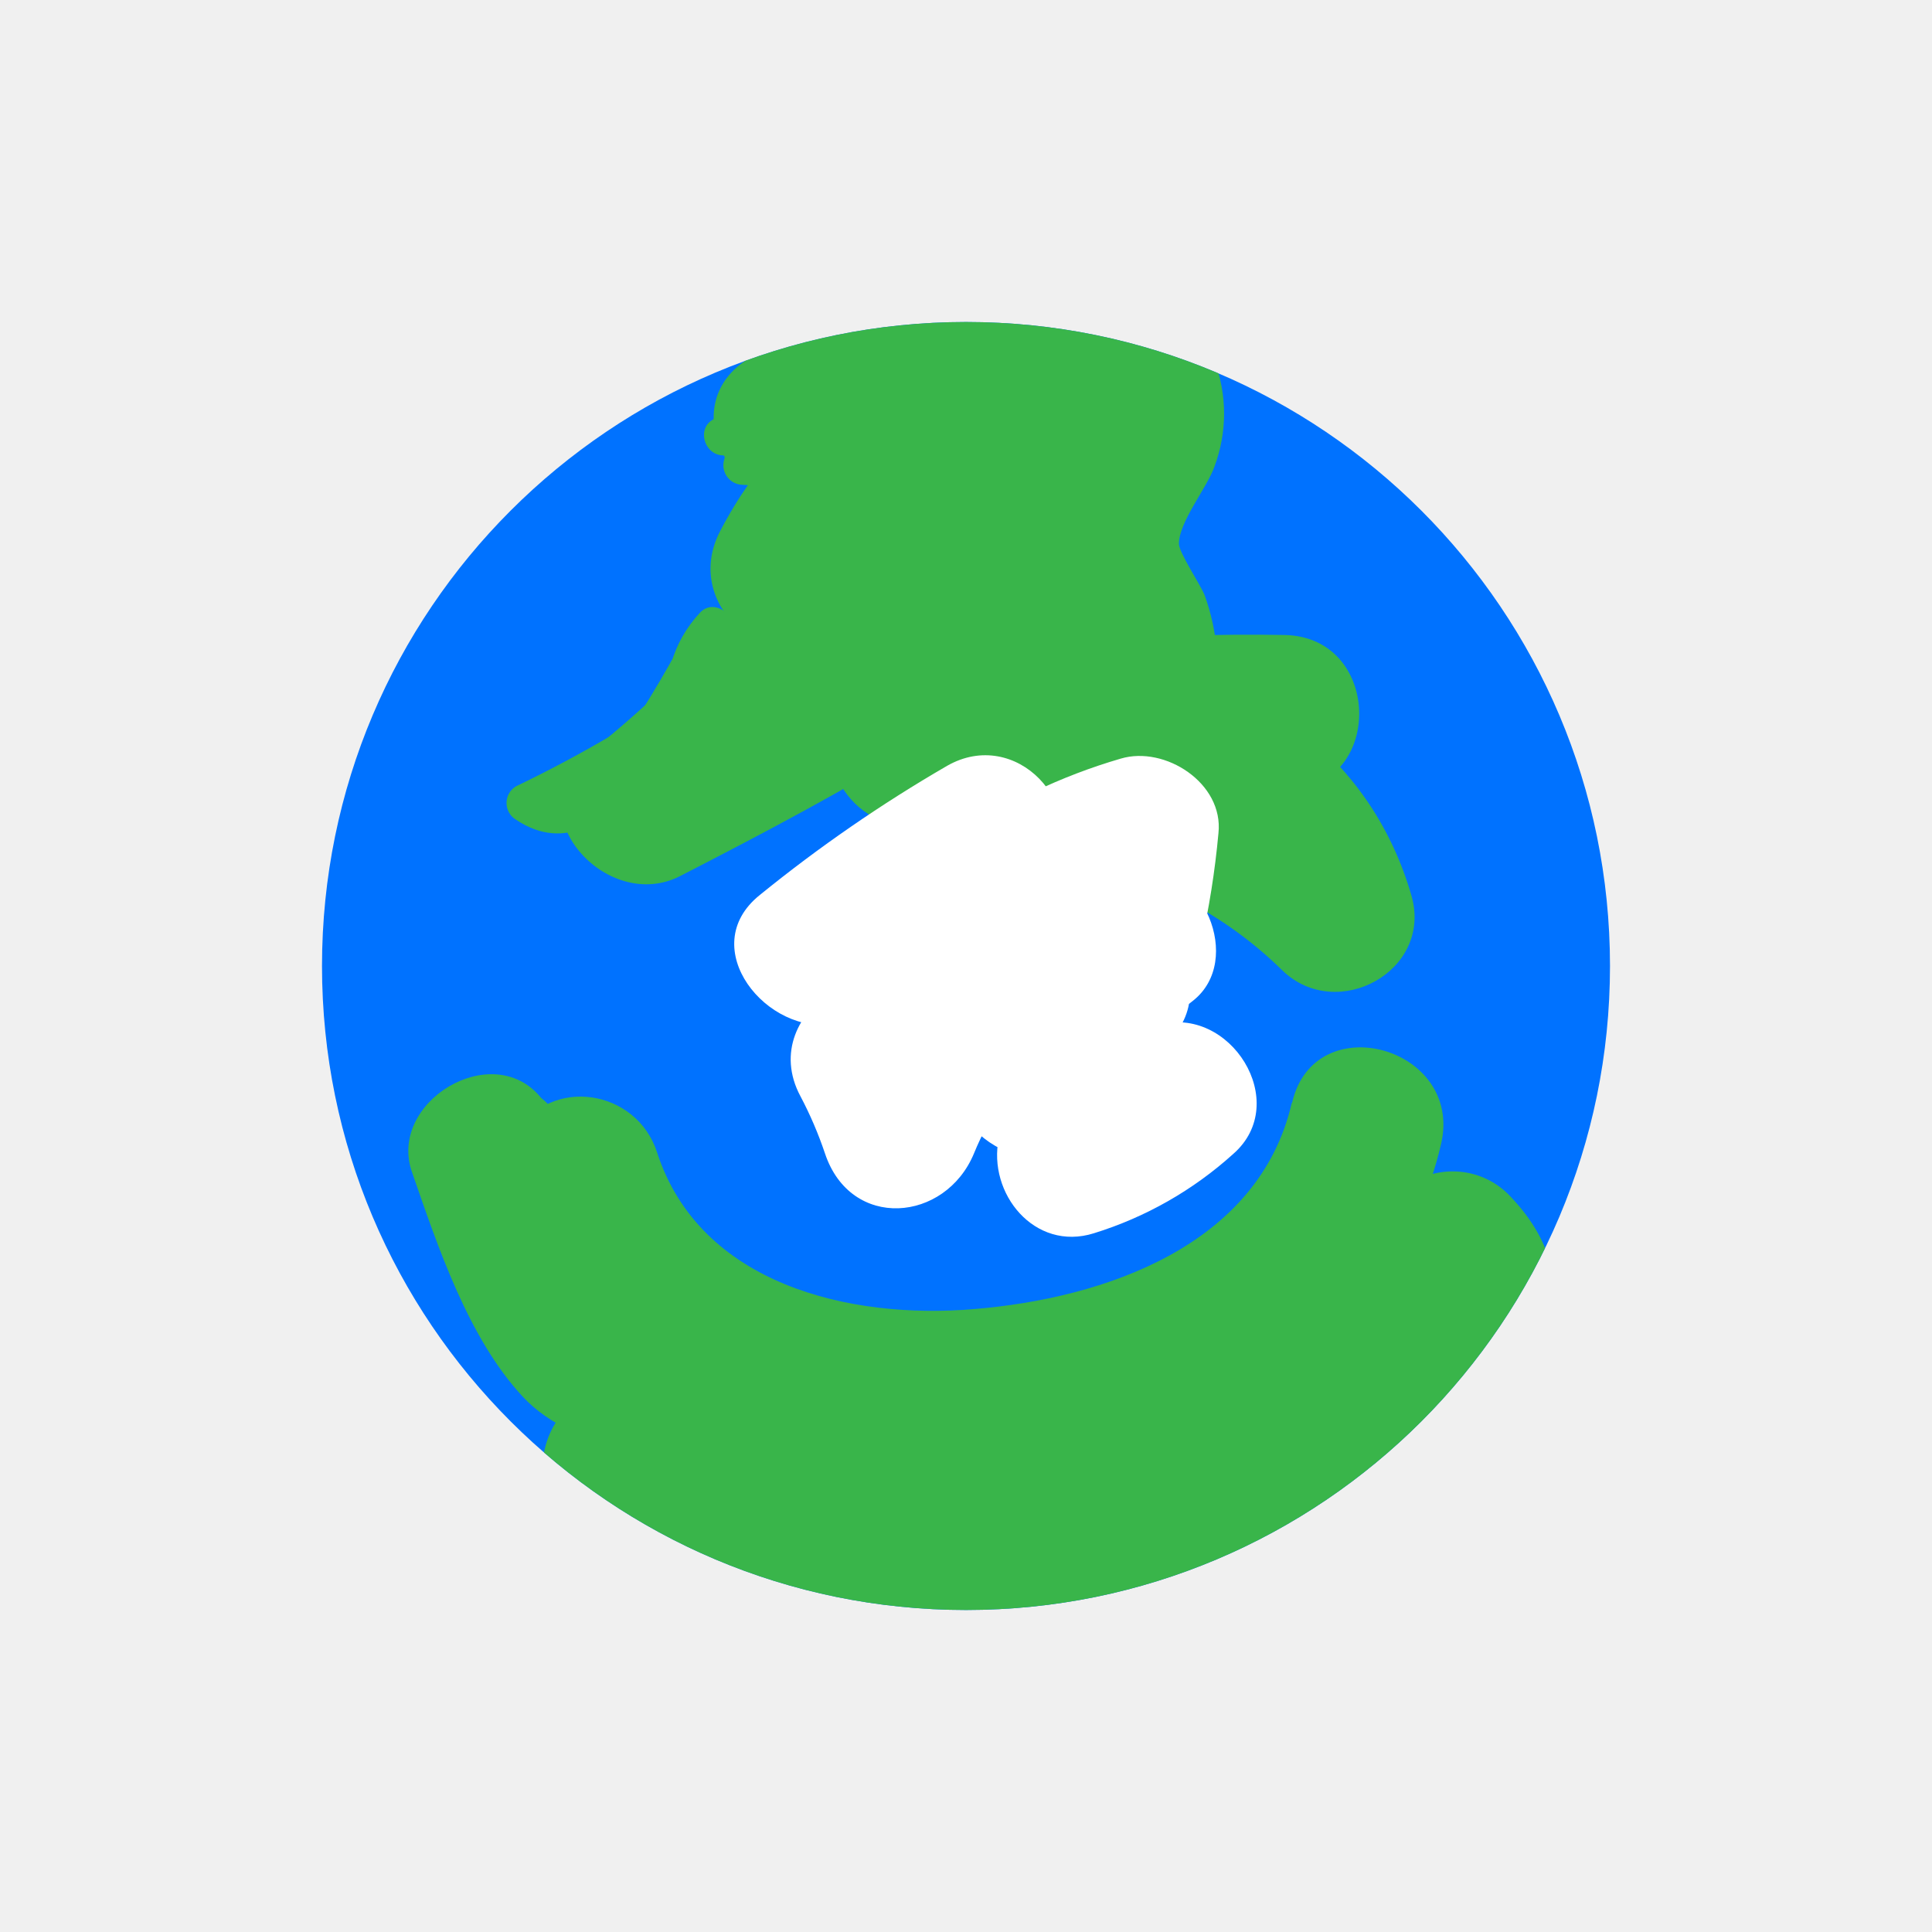
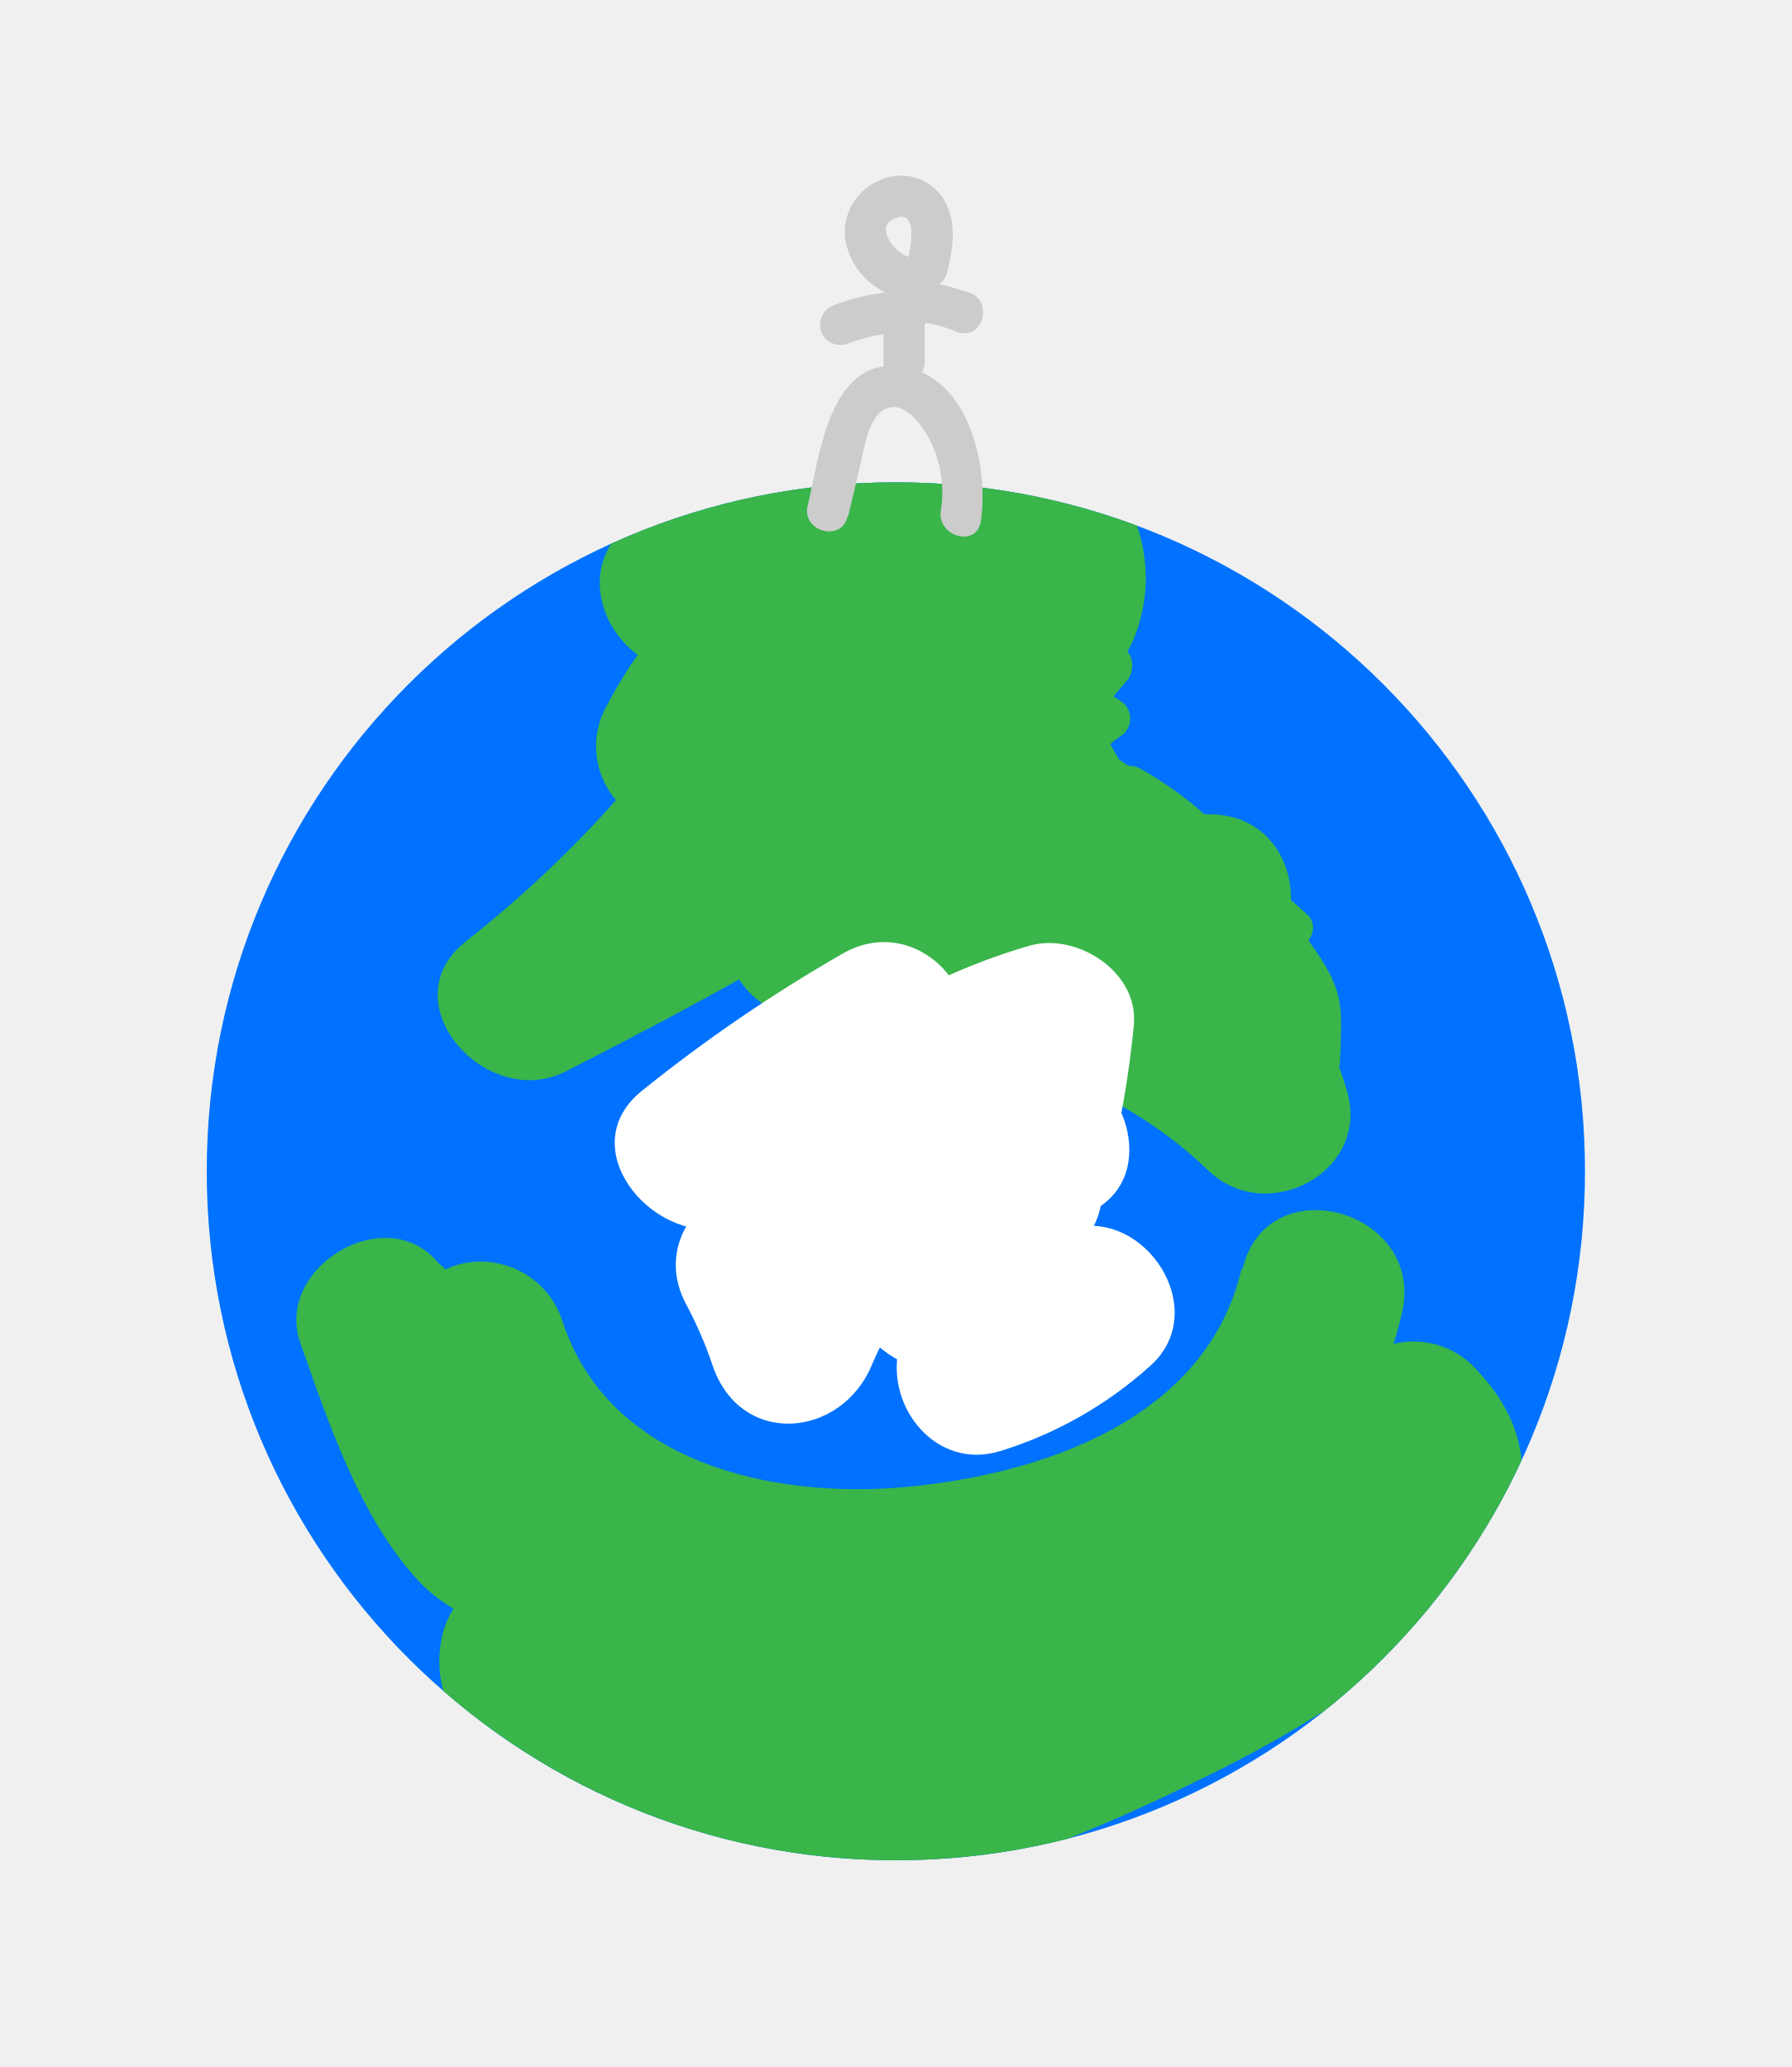
- <svg xmlns="http://www.w3.org/2000/svg" id="Layer_3" data-name="Layer 3" width="150" height="150" viewBox="0 0 150 150">
+ <svg xmlns="http://www.w3.org/2000/svg" width="130" height="150" viewBox="0 0 130 150">
  <defs>
-     <style>.cls-1{fill:none;}.cls-2{clip-path:url(#clip-path);}.cls-3{fill:#0072ff;}.cls-4{fill:#009245;}.cls-5{fill:#39b54a;}.cls-6{fill:#fff;}</style>
+     <style>.cls-1{fill:none;}.cls-2{clip-path:url(#clip-path);}.cls-3{fill:#0072ff;}.cls-4{fill:#009245;}.cls-5{fill:#39b54a;}.cls-6{fill:#fff;}.cls-7{fill:#ccc;}</style>
    <clipPath id="clip-path">
-       <circle class="cls-1" cx="75" cy="75" r="50" />
+       <circle class="cls-1" cx="65" cy="85" r="50" />
    </clipPath>
  </defs>
-   <g class="cls-2">
-     <g id="Layer_1" data-name="Layer 1">
-       <circle class="cls-3" cx="75" cy="75" r="50" />
-       <path class="cls-4" d="M75.45,30.55a80.79,80.79,0,0,1,10.88-.8l-1.06-2.56a94,94,0,0,1-10.26,7c-2.29,1.45-6.11,3.39-7.68,5.77S67,45.42,70,44.52l-1.16-2.75-1.55,1.11a1.51,1.51,0,0,0,.76,2.79A25.11,25.11,0,0,0,74.33,45l-1.84-1.85-.35,1a1.5,1.5,0,0,0,1,1.84l4.49.85-1-1.84-1.3,5.75a1.52,1.52,0,0,0,1,1.85,29.13,29.13,0,0,1,5.36,1.47l-.66-2.5-4.71,3.74c-1,.82-.16,2.61,1.06,2.56a26,26,0,0,0,8.48-1.69l-1.16-2.74c1-.68.68-4.77.11-5.74-1.42-2.44-4.66-2.22-6.44-4.22l.23,1.82,2.44-3.42a1.53,1.53,0,0,0,0-1.51c-2.31-5-12.41-3.05-16.16-1.58a1.5,1.5,0,0,0,.79,2.89l1.07-.25c1.88-.43,1.08-3.33-.8-2.89l-1.06.25.79,2.89a17.47,17.47,0,0,1,8-1.39c4.08.36,4.3.78,2.36,3.49a1.52,1.52,0,0,0,.24,1.82c1.27,1.43,2.67,1.49,4.17,2.51,2.6,1.78.85,3.13,1,5.41.2,2.59,2.59,4,4.78,2.51,1.33-.89.52-3.38-1.16-2.75a23.45,23.45,0,0,1-7.68,1.59l1.06,2.56,4.71-3.74c1-.77.27-2.16-.66-2.51a30,30,0,0,0-5.36-1.48l1,1.85,1.3-5.75A1.52,1.52,0,0,0,78.46,44L74,43.15,75,45l.35-1a1.51,1.51,0,0,0-1.84-1.85,21.74,21.74,0,0,1-5.45.54l.76,2.8,1.55-1.11c1.3-.93.58-3.25-1.16-2.74,3.16-.92,7.06-4.72,10-6.56a73.3,73.3,0,0,0,8.14-5.75,1.52,1.52,0,0,0-1.06-2.56,89.38,89.38,0,0,0-11.68.9c-1.9.28-1.09,3.17.8,2.9Z" />
-       <path class="cls-5" d="M76.93,48.13l5.18.22-1.06-2.56a67.1,67.1,0,0,1-8.27,7.72,1.52,1.52,0,0,0,.31,2.36,8.53,8.53,0,0,0,5.46,1.51l-1.06-2.56-.76.55a1.51,1.51,0,0,0,.8,2.9,18.24,18.24,0,0,0,7.81-4.37,1.52,1.52,0,0,0-.66-2.51l-5.28-.83c-.89-.13-5.69-.2-3.05-2.18.78-.59,1.15-2.09,0-2.59a11.29,11.29,0,0,0-4.77-1.06l.75,2.8a25.8,25.8,0,0,0,5.22-4A1.53,1.53,0,0,0,76.49,41a24.87,24.87,0,0,0-7.8.3l1.46,2.51,4.74-3.66a1.51,1.51,0,0,0-.31-2.36,19.3,19.3,0,0,0-5.77-1.61l.76,2.79L74,35.76c.92-.65,1-2.52-.36-2.74l-3.48-.55v2.89c1.81-.75,2.63-1.92,2-3.86l-1.05,1.84a52.74,52.74,0,0,1,8-1c.88,0,2.57-.33,3.39,0l2.1,2.22a4.19,4.19,0,0,0-.37,1.33c.36,2.06.32,3.55,2.73,4l-.66-2.51-2.18,2.54a1.53,1.53,0,0,0,.3,2.36l2,1.29V41c-2.6,1.84-5.7,4.4-4.82,8,.56,2.26.72,1.5.57,4.35-.07,1.39-.25,1.86.6,3.07a1.51,1.51,0,0,0,1.3.74l.71-.08-1.06-2.56c1.36-1.29.84-3.83.56-6a20.61,20.61,0,0,0-1.46-5.84,15.75,15.75,0,0,0-3.17-4.5c-.67-.72-2.2-1.07-2.17-2.35,0-.85,4.62-3.45,5.32-3.94a1.51,1.51,0,0,0-1.15-2.74,5.86,5.86,0,0,0-3,1.34,1.54,1.54,0,0,0-.53,2.06l1,1.94.24-1.82c-4.66,3.82-10.86,3.24-16.47,2.66l.75,2.8A16,16,0,0,0,69,32.23,1.52,1.52,0,0,0,67.26,30l-11.5,2.38.8,2.89,2.3-.62L57,32.84l-.79,2.9a1.52,1.52,0,0,0,1.44,1.9,38.71,38.71,0,0,0,6.37,0l-1.29-2.25L60,39.67a1.52,1.52,0,0,0,.9,2.21,18.15,18.15,0,0,0,6.58.88L66,41.26c-.09,2.26,1,3,2.68,4.18C72,47.85,73.8,49.9,70.59,53.7c-1.6,1.9-4.14,3-6.32,4-1.29.62-.72,3,.75,2.8l5-.67c1.85-.24,2-3,0-3-7.48-.09-18.59-2.47-24.71,2.91l2.12,2.12a6.58,6.58,0,0,1,2.65-1.78l-1-1.84-.11.32,1.85-1-.26-.06.36,2.74L68.26,48.7c.95-.63,1-2.54-.36-2.74A10.93,10.93,0,0,0,56,52a1.52,1.52,0,0,0,1.69,2.2L74.8,51.66l-1.46-2.5c-4.19,4-11.24,2.19-14.31,7.73a1.51,1.51,0,0,0,1.69,2.2,128.36,128.36,0,0,1,34.66-3.45,1.5,1.5,0,0,0,1.5-1.5c-.2-2.62-1.4-4.21-4-4.79a1.51,1.51,0,0,0-1.16,2.74L94.58,54c1.5,1,2.89-1.13,1.82-2.35a25.6,25.6,0,0,0-7-5.69,1.5,1.5,0,0,0-1.82,2.35L97.85,58l1.46-2.5a54.93,54.93,0,0,1-9.1-4.15,1.5,1.5,0,0,0-1.52,2.59,52.55,52.55,0,0,0,6.24,3.74l1.51-2.59L87.7,50.92l-1.16,2.74,11.69,2.18a1.51,1.51,0,0,0,1.16-2.74l-7.61-4.7c-1.49-.92-2.94,1.13-1.82,2.36l6.69,7.34a1.52,1.52,0,0,0,2.51-1.46l-.63-2.44L96,55.66l3.36,3,1.82-2.36a37.06,37.06,0,0,0-10.42-4.44,1.51,1.51,0,0,0-1.85,1.84c.45,1.31,2.21,4.52,1.82,5.86l1.45-1.1-.59.05,1.45,1.1-.15-.46-2.74,1.16,1.35,2.16c.62,1,2.55,1,2.74-.36L98,61.91l.4,2.44.67,4.07c.3,1.83,2.74,1.1,2.94-.4l.62-2h-2.59l.9,1.69a1.51,1.51,0,0,0,3-.4c.12-3.73.34-4.89-1.73-7.95A50.73,50.73,0,0,0,80.13,41.11a1.57,1.57,0,0,0-1.82.24c-3.62,3.43-9,3.2-13.59,4.37a51,51,0,0,0-11.91,4.85L55,52.26l1.43-2.55-2.36-1.82c-1.81,2.84-8,16.15-12.52,13.16v2.59a100.4,100.4,0,0,0,19-12c4.51-3.61,9.42-7.86,8.94-14.15a1.52,1.52,0,0,0-1.9-1.45,14.7,14.7,0,0,0-10,9.65c-.4,1.15.81,2.08,1.85,1.85a102.62,102.62,0,0,0,17-5.37c1.76-.72,1-3.63-.8-2.89a102,102,0,0,1-17,5.37l1.84,1.84A11.59,11.59,0,0,1,68.43,39l-1.9-1.44C67,44.19,59.45,49,54.7,52.41a98.72,98.72,0,0,1-14.64,8.64,1.51,1.51,0,0,0,0,2.59c7.69,5.14,13.73-9.71,16.62-14.24.91-1.41-1.21-3.1-2.35-1.81a9.65,9.65,0,0,0-2.21,3.88,1.52,1.52,0,0,0,2.21,1.69,51.45,51.45,0,0,1,16.14-5.55c3.78-.67,7.11-1.43,10-4.14l-1.81.23c8.91,3.92,22.66,12.67,22.31,23.57l2.94-.4a8.07,8.07,0,0,0-1.2-2.4,1.51,1.51,0,0,0-2.59,0,9.2,9.2,0,0,0-1,3.55l3-.4c-.63-3.87.12-8.82-4.34-9.92-3.06-.75-5.83.36-6.29,3.63L94.11,61l-1.35-2.15c-.88-1.39-3.3-.52-2.74,1.15l.15.46a1.52,1.52,0,0,0,1.44,1.1l.59-.05a1.57,1.57,0,0,0,1.45-1.1c.69-2.42-1.07-5.23-1.83-7.46L90,54.77a34.61,34.61,0,0,1,9.71,4.14c1.43.89,3.1-1.2,1.82-2.35l-3.37-3A1.51,1.51,0,0,0,95.64,55l.63,2.43L98.78,56l-6.69-7.33L90.27,51l7.6,4.7L99,53,87.34,50.77c-1.55-.29-2.8,2-1.16,2.74l8.75,4.14c1.73.82,3.25-1.7,1.51-2.59a52.42,52.42,0,0,1-6.23-3.74l-1.52,2.59a59.11,59.11,0,0,0,9.83,4.45A1.51,1.51,0,0,0,100,55.85L89.75,46.14,87.93,48.5a23.86,23.86,0,0,1,6.35,5.22l1.82-2.36L93.25,49.5l-1.16,2.74,1.79,1.9,1.5-1.5A131,131,0,0,0,59.92,56.2l1.7,2.2c2.48-4.47,10.1-3.58,13.84-7.12,1.19-1.13-.1-2.71-1.46-2.51L56.89,51.33l1.69,2.2a8,8,0,0,1,8.52-4.68l-.36-2.74L49.35,57.62a1.52,1.52,0,0,0,.36,2.74l.25.07a1.53,1.53,0,0,0,1.84-1l.12-.33a1.54,1.54,0,0,0-1.05-1.84c-2-.83-4.25,1.36-5.57,2.55s.68,3.39,2.12,2.12c3.3-2.89,8-2.21,12.09-2.16l10.5.13v-3l-5,.67.76,2.79c4.17-2,8.91-4.67,9.42-9.78A7.64,7.64,0,0,0,74.38,46c-.88-1.53-5.45-3.54-5.4-4.72a1.52,1.52,0,0,0-1.5-1.5A16.17,16.17,0,0,1,61.7,39l.89,2.21,2.74-4.27A1.51,1.51,0,0,0,64,34.66a38.71,38.71,0,0,1-6.37,0l1.45,1.9.79-2.91a1.51,1.51,0,0,0-1.84-1.84l-2.3.62c-1.88.51-1.08,3.28.8,2.89l11.5-2.38-1.7-2.2a12.93,12.93,0,0,1-4.21,4.82,1.51,1.51,0,0,0,.76,2.79c6.61.69,13.2.88,18.59-3.54A1.52,1.52,0,0,0,81.73,33L80.7,31l-.54,2,2.33-1L81.33,29.3c-2,1.41-7.06,3.92-7.25,6.78-.08,1.28.62,1.89,1.39,2.75,2.1,2.33,4,2.94,5.1,6.26.48,1.45.14,16.49,5.31,11.56.88-.83.26-2.7-1.06-2.56,1.2-.12,1.26-2.36,1.25-3.2,0-.4-.52-.74-.57-1.12-.42-2.88,0-4.45,2.47-6.2A1.52,1.52,0,0,0,88,41l-2-1.29.3,2.35,2.18-2.54A1.52,1.52,0,0,0,87.74,37c-.44-.07.17-4.17-.08-4.84a4.05,4.05,0,0,0-2.47-2.32c-4.26-1.73-10.57-.23-14.92.62a1.51,1.51,0,0,0-1,1.85l.13.17c-1.17.49-1.65,2.63,0,2.89l3.48.56-.36-2.75-4.43,3.16a1.52,1.52,0,0,0,.76,2.8l4.26,1.2L72.77,38,68,41.64c-1.3,1,.17,2.75,1.46,2.5a21.15,21.15,0,0,1,7-.19l-1.06-2.56a23,23,0,0,1-4.61,3.55,1.51,1.51,0,0,0,.76,2.79l3.25.65V45.79c-1.69,1.27-4,3.42-2.37,5.72,1.82,2.66,8.67,2.34,11.42,2.77l-.66-2.5a14.66,14.66,0,0,1-6.49,3.59l.8,2.9a3.61,3.61,0,0,0,2.08-1.33,1.52,1.52,0,0,0-1.06-2.56,4.8,4.8,0,0,1-4-1.1l.3,2.36a66.47,66.47,0,0,0,8.27-7.73,1.52,1.52,0,0,0-1.06-2.56l-5.18-.22c-1.93-.08-1.93,2.92,0,3Z" />
-       <path class="cls-5" d="M77.26,57.91c7.72,0,7.73-12,0-12s-7.74,12,0,12Z" />
-       <path class="cls-5" d="M81.92,36.2,71.83,39.13l4.63,11a52.4,52.4,0,0,1,10-4.11L80.57,36c-9.82,9.32-21.84,15.55-33.78,21.69l7.27,9.43a94.81,94.81,0,0,0,21-23.76c2.25-3.6-.62-9.5-5.18-9A21.35,21.35,0,0,0,56.82,40l9.42,7.28c3.42-6.58,9.49-11.14,17-11.74C89.47,35.09,92,25,84.83,23.8a42.38,42.38,0,0,0-26.5,3.9l6,10.36a48.68,48.68,0,0,1,12.37-4.82c.88-.2,5.47-1.59,6.18-.67-.13-.17-.58,1-1,1.78-1.57,3.23-3,6.4-2.33,10.09.68,3.51,4.11,6.26,2.33,10a6.09,6.09,0,0,0,5.18,9A12.49,12.49,0,0,1,98,72.7l10-5.84A44.34,44.34,0,0,0,91.1,56.53c-5.54-1.82-13.3-.59-18-4l-1.43,11a136.8,136.8,0,0,1,28.06-2.23c7.73.15,7.73-11.85,0-12a153.84,153.84,0,0,0-31.25,2.65c-5.57,1-5.2,8.26-1.43,11,5,3.57,10.73,3,16.45,4a31.12,31.12,0,0,1,16.08,8.41c4.25,4.08,11.7,0,10-5.84-3-10.39-11.75-17.17-22.4-18.05l5.18,9a18.57,18.57,0,0,0,2.11-9.91,16.5,16.5,0,0,0-.94-4.34c-.26-.71-2-3.32-2-4,0-1.71,2.22-4.4,2.76-6a11.66,11.66,0,0,0,0-8.21c-5.53-14.16-26.86-5.28-35.88-.33-6.82,3.75-.81,13.77,6,10.36a28.53,28.53,0,0,1,17.26-2.69l1.6-11.79c-11.63.93-21.92,7.22-27.36,17.68-3.14,6,4.34,12,9.42,7.27a7.78,7.78,0,0,1,4.6-2.24l-5.18-9A85,85,0,0,1,45.57,58.59C40,63,47.09,71,52.84,68,65.72,61.38,78.47,54.5,89.06,44.44c4.32-4.1-.14-11.73-5.84-10A68.34,68.34,0,0,0,70.4,39.73c-6,3.23-1.9,12.86,4.62,11l10.09-2.93c7.4-2.14,4.25-13.73-3.19-11.57Z" />
-       <path class="cls-5" d="M100.29,85.64c-2.56,11.06-14.53,15.17-24.7,16-9.6.81-21.25-1.9-24.58-12.18-1.57-4.87-8.24-6-11-1.43q4.77-.61,2-2.79c-3.76-4.65-12,.35-10,5.83,2,5.76,4.34,12.8,8.56,17.35s12.3,4.81,18.12,5.59c7.07.94,7.56-9.69,1.59-11.79l-5.47-1.93c-4.7-1.65-8.12,3.27-7.38,7.38a19,19,0,0,0,10.9,13.68A25.6,25.6,0,0,0,68,123.62c3.72.18,7.46-1,11.14-.59,3.21.35,5.23,1,8.42-.1,3-1,5.7-1.18,8.82-1.62a28.87,28.87,0,0,0,17.09-9.09L103.18,108h-.07l9.42,7.27a31.71,31.71,0,0,0,3.57-10.4c.66-4.41-2.57-8.63-7.38-7.38a25.47,25.47,0,0,0-11.17,6.2l8.49,8.49a119,119,0,0,1,11-11h-8.49s-9.22,6.92-10.59,7.75a81.25,81.25,0,0,1-13.48,6.51c-4.62,1.74-9.72,3.82-14.67,4.24-5.41.47-9.92-2.49-14-5.65-2.1-1.61-1.69-2.48-2.7,1.28-1.07,4-.39,2.71,2.68,2.15,2.59-.47,5.2-.87,7.81-1.25,5.23-.74,10.48-1.36,15.71-2.1,10.68-1.52,21-3.83,30.87-8.18l-7.27-9.42a58.38,58.38,0,0,1-7.18,5.66c-6.41,4.26-.4,14.65,6,10.36a76.78,76.78,0,0,0,9.61-7.53c5.4-5-1.46-12-7.27-9.43-14.55,6.38-30.82,7.09-46.32,9.46-5.89.9-15.91,1.42-15.65,9.62.2,6.29,8.78,11.2,13.73,13.77,13.68,7.1,29.62.38,42.39-6,9.24-4.58,31-17.48,18.81-29.77a6.14,6.14,0,0,0-8.49,0,121.49,121.49,0,0,0-11,11c-5.07,5.79,2.77,13.77,8.49,8.49a12.69,12.69,0,0,1,5.87-3.12l-7.38-7.38a22.63,22.63,0,0,1-2.36,7.54c-3.12,5.87,4.52,12.29,9.43,7.27a11.91,11.91,0,0,0,3.58-8.5c.19-5.14-6.74-8-10.24-4.25A17.79,17.79,0,0,1,94,109.59c-2.06.29-4.16.28-6.2.68s-3.55,1.18-5.49,1.12a51,51,0,0,0-6.67-.28,58.15,58.15,0,0,1-6.84.52c-4.82-.14-8.93-2.11-9.82-7.13l-7.38,7.38,5.47,1.93L58.68,102c-3.21-.43-7.92-.39-10-2.88-2.48-2.92-3.84-7.72-5.08-11.25l-10,5.84c4.51,5.57,12.66,7.37,16.87.36l-11-1.43c10,30.79,65.26,27.15,72.42-3.84,1.73-7.51-9.83-10.72-11.57-3.19Z" />
-       <path class="cls-6" d="M76.83,73.91a22.16,22.16,0,0,0,4.91-6.24c2.81-5.23-2.88-11.26-8.21-8.21A112.36,112.36,0,0,0,59,69.48c-5.11,4.09.6,11,5.84,10a31,31,0,0,0,3.86-.75l1.28-.24c1.58-.19.77-.76-2.42-1.73l-.6-4.62A16.34,16.34,0,0,0,66,76.72a6.08,6.08,0,0,0,6,6c5.72-.07,10.67-2.8,16.26-3.33L84,69.15a78.29,78.29,0,0,1-9,6c-6.81,4-.84,13.4,6.06,10.36l8-3.52L81.89,72.6l-6.55,6.25a6.1,6.1,0,0,0,0,8.48,7.07,7.07,0,0,0,3.29,2.24c2.65.72-.56-3.63-1.08-1.2-.9,4.27,2.77,8.83,7.38,7.38a28.83,28.83,0,0,0,10.82-6.16c4.57-4-.27-11.62-5.84-10a37.19,37.19,0,0,0-7.51,3.08l8.21,8.21,2.3-3c2.36-3.08-.19-8-3.59-8.81,2.2.54,1.66,1.56,2.61-1.28.48-1.44.93-2.88,1.28-4.35a66.38,66.38,0,0,0,1.39-8.75c.42-3.89-4.16-6.82-7.59-5.79a44.37,44.37,0,0,0-13,6.23c-3.77,2.66-3.93,7.73,0,10.36l1.9,1.28L73.17,70c-.84,2.77-3.2,5-4.72,7.41a58.58,58.58,0,0,0-4.4,9H75.62a49.3,49.3,0,0,0-3.11-7.29c-3.59-6.84-14-.78-10.36,6a29.84,29.84,0,0,1,1.9,4.43c2,6,9.35,5.36,11.57,0C78,83.71,82.9,79.2,84.74,73.17A6.13,6.13,0,0,0,82,66.4l-1.9-1.28V75.48a34.21,34.21,0,0,1,10.12-5l-7.6-5.78c-.87,8.09-9.2,22.82,3.53,25.95l-3.59-8.82-2.29,3c-3.91,5.09,3.42,10.79,8.21,8.21a21.67,21.67,0,0,1,4.64-1.87l-5.83-10a14.57,14.57,0,0,1-5.53,3.07l7.38,7.38c.64-3,.95-6-.59-8.88a8,8,0,0,0-2.63-2.92,4.58,4.58,0,0,0-2-1.08c-1.37-.51-1.38-.45,0,.17v8.48l6.55-6.25c5.28-5-1.42-12-7.28-9.42l-8,3.52,6.06,10.36a101.15,101.15,0,0,0,11.37-7.9c4-3.15.74-10.71-4.24-10.25-5.53.52-10.76,3.26-16.26,3.33l6,6c0,1.85,0,.57.35-.86a7.15,7.15,0,0,0-3.42-8.3c-4-2.33-9.18-.43-13.33.37l5.84,10a93.51,93.51,0,0,1,12.14-8.14l-8.21-8.21a12.46,12.46,0,0,1-3,3.81c-5.79,5.14,2.73,13.6,8.48,8.49Z" />
+   <g id="Layer_3" data-name="Layer 3">
+     <g class="cls-2">
+       <g id="Layer_1" data-name="Layer 1">
+         <circle class="cls-3" cx="65" cy="85" r="50" />
+         <path class="cls-4" d="M64.63,40.52a82.57,82.57,0,0,1,10.88-.79l-1.06-2.56a95,95,0,0,1-10.26,6.92c-2.29,1.43-6.11,3.36-7.68,5.73s-.37,5.46,2.71,4.57l-1.15-2.74-1.55,1.09a1.52,1.52,0,0,0,.76,2.8,25.69,25.69,0,0,0,6.24-.64l-1.85-1.85-.35,1a1.5,1.5,0,0,0,1,1.84l4.48.85-1-1.85-1.3,5.72a1.51,1.51,0,0,0,1,1.84,29.34,29.34,0,0,1,5.36,1.47l-.67-2.51-4.7,3.72c-1,.81-.16,2.61,1.06,2.56A26.2,26.2,0,0,0,75.07,66l-1.16-2.75c.93-.61.75-4.51.23-5.54-1.25-2.45-4.77-2.55-6.56-4.34l.24,1.82,2.43-3.39a1.5,1.5,0,0,0,0-1.52c-2.32-5-12.41-3-16.16-1.57a1.51,1.51,0,0,0,.8,2.9L56,51.38c1.88-.44,1.09-3.33-.79-2.89l-1.07.24.8,2.9a17.31,17.31,0,0,1,8-1.38c4.07.35,4.3.74,2.36,3.44a1.5,1.5,0,0,0,.23,1.82c1.39,1.4,3.84,1.59,5,2.83,1.71,1.79-.24,3.77.3,5.7a2.91,2.91,0,0,0,4.64,1.83c1.34-.88.52-3.38-1.16-2.75A23.9,23.9,0,0,1,66.6,64.7l1.06,2.56,4.71-3.72c1-.77.26-2.16-.67-2.5a29.24,29.24,0,0,0-5.35-1.47l1,1.84L68.7,55.7a1.51,1.51,0,0,0-1-1.84L63.17,53l1,1.84.35-1A1.51,1.51,0,0,0,62.72,52a22.14,22.14,0,0,1-5.44.54L58,55.33l1.55-1.09c1.32-.94.58-3.25-1.16-2.74,3.17-.93,7-4.67,10-6.5a73,73,0,0,0,8.14-5.71,1.51,1.51,0,0,0-1.06-2.56,87.81,87.81,0,0,0-11.68.9c-1.9.26-1.09,3.16.8,2.89Z" />
+         <path class="cls-5" d="M70.23,58l5.19.22-1.07-2.56a66.66,66.66,0,0,1-8.26,7.67,1.5,1.5,0,0,0,.3,2.35,8.61,8.61,0,0,0,5.46,1.5L70.79,64.6l-.75.55a1.5,1.5,0,0,0,.8,2.89,18.08,18.08,0,0,0,7.81-4.34A1.51,1.51,0,0,0,78,61.19l-5.28-.82c-.87-.13-5.66-.2-3-2.14.79-.59,1.15-2.1,0-2.59a11.22,11.22,0,0,0-4.77-1.06l.76,2.8a25.64,25.64,0,0,0,5.21-4,1.52,1.52,0,0,0-1.06-2.56,24.82,24.82,0,0,0-7.79.3l1.16,2.74,4.73-3.64c.78-.6,1.15-2.08,0-2.59A19.36,19.36,0,0,0,62.12,46l.75,2.79L67.3,45.7c.93-.66,1-2.52-.36-2.74l-3.47-.55V45.3c1.8-.74,2.63-1.92,2-3.85L64.38,43.3a50.49,50.49,0,0,1,8-1c3.66-.13,3.57-.27,5.1,3.71.73,1.91.26,3.32,2.75,3.76l-.66-2.5-2.17,2.52a1.53,1.53,0,0,0,.3,2.36l2,1.27V50.85c-2.59,1.83-5.7,4.38-4.82,8,.55,2.25.72,1.5.57,4.32-.07,1.38-.26,1.85.6,3a1.51,1.51,0,0,0,1.29.74l.72-.07-1.06-2.56c1.07-1,.89-1.08.81-3,0-1-.12-2-.25-3a20.77,20.77,0,0,0-1.46-5.8A15.47,15.47,0,0,0,73,48.08c-.66-.7-2.2-1.07-2.17-2.32,0-.83,4.63-3.43,5.32-3.91A1.51,1.51,0,0,0,75,39.11a5.81,5.81,0,0,0-3,1.33,1.55,1.55,0,0,0-.54,2.06l1,1.92.23-1.81C68,46.4,61.81,45.83,56.21,45.25l.76,2.8a15.93,15.93,0,0,0,5.29-5.86A1.52,1.52,0,0,0,60.57,40l-11.5,2.37.79,2.89,2.3-.62-1.84-1.84-.79,2.88A1.52,1.52,0,0,0,51,47.56a39.85,39.85,0,0,0,6.37,0l-1.29-2.26-2.74,4.23a1.52,1.52,0,0,0,.9,2.21,18.32,18.32,0,0,0,6.57.88l-1.5-1.5c-.08,2.25,1,3,2.69,4.15,3.3,2.39,5.15,4.42,1.93,8.19-1.6,1.88-4.15,2.95-6.33,4-1.29.62-.71,3,.76,2.8l5-.66c1.85-.25,2-3,0-3-7.48-.1-18.57-2.47-24.71,2.89l2.12,2.12a6.46,6.46,0,0,1,2.65-1.77L42.33,68l-.11.32,1.84-1-.25-.06L44.17,70,61.56,58.55c.95-.63,1-2.56-.35-2.75-5.1-.69-9.54,1.35-11.91,6A1.52,1.52,0,0,0,51,64L68.1,61.49,66.64,59c-4.19,3.94-11.22,2.16-14.31,7.68a1.52,1.52,0,0,0,1.7,2.2,129.11,129.11,0,0,1,34.66-3.43,1.51,1.51,0,0,0,1.5-1.5c-.2-2.62-1.37-4.18-4-4.76A1.5,1.5,0,0,0,85,61.91l2.85,1.85c1.5,1,2.89-1.13,1.82-2.36a25.83,25.83,0,0,0-7-5.65,1.51,1.51,0,0,0-1.81,2.36l10.22,9.64,1.46-2.51a54.45,54.45,0,0,1-9.11-4.12A1.5,1.5,0,0,0,82,63.71a50.35,50.35,0,0,0,6.24,3.72l1.51-2.59L81,60.73l-1.15,2.74,11.69,2.16a1.51,1.51,0,0,0,1.16-2.74l-7.61-4.66c-1.49-.92-3,1.12-1.82,2.35L90,67.87a1.51,1.51,0,0,0,2.51-1.46L91.84,64l-2.51,1.46,3.36,3,1.82-2.36a36.92,36.92,0,0,0-10.43-4.41,1.51,1.51,0,0,0-1.84,1.84c.44,1.29,2.2,4.5,1.82,5.82l1.45-1.1-.59,0,1.45,1.1-.15-.45-2.75,1.16,1.36,2.14c.62,1,2.55,1,2.74-.36q2.82-3,3.52-.77a4.23,4.23,0,0,1,.53,2.17c.33,1.59.53,3.23.8,4.84.3,1.84,2.74,1.11,2.94-.4l.62-2H93.39l.9,1.67a1.5,1.5,0,0,0,2.94-.4c.12-3.72.35-4.86-1.73-7.9a52.34,52.34,0,0,0-5.68-6.93A51.71,51.71,0,0,0,73.44,51a1.57,1.57,0,0,0-1.82.24c-3.62,3.41-9,3.17-13.6,4.33a51,51,0,0,0-11.9,4.82l2.2,1.7,1.44-2.54L47.4,57.72c-1.83,2.85-8,16-12.52,13.07v2.59a100.34,100.34,0,0,0,19-11.88c4.5-3.59,9.42-7.79,8.94-14.06A1.53,1.53,0,0,0,60.94,46a14.65,14.65,0,0,0-10,9.6c-.4,1.14.81,2.07,1.84,1.84a102.29,102.29,0,0,0,17-5.33c1.76-.72,1-3.62-.8-2.89a103.43,103.43,0,0,1-17,5.33l1.84,1.84a11.55,11.55,0,0,1,7.88-7.5l-1.89-1.44C60.34,54,52.71,58.85,48,62.21a99.86,99.86,0,0,1-14.65,8.58,1.52,1.52,0,0,0,0,2.59C41.05,78.47,47.07,63.77,50,59.24c.91-1.42-1.21-3.1-2.35-1.82a9.57,9.57,0,0,0-2.21,3.86A1.51,1.51,0,0,0,47.63,63a51.49,51.49,0,0,1,16.15-5.5c3.78-.67,7.1-1.43,10-4.12l-1.82.23C80.79,57.45,94.59,66.12,94.23,77l3-.4A8.38,8.38,0,0,0,96,74.18a1.52,1.52,0,0,0-2.59,0,8.94,8.94,0,0,0-1,3.53l3-.39c-.65-3.93.13-8.72-4.34-9.86-3-.78-5.83.37-6.29,3.61l2.74-.36-1.36-2.14c-.87-1.38-3.3-.52-2.74,1.16l.15.45a1.54,1.54,0,0,0,1.45,1.1l.59,0A1.57,1.57,0,0,0,87,70.13c.7-2.4-1.06-5.2-1.82-7.41l-1.84,1.85A34.79,34.79,0,0,1,93,68.68c1.42.88,3.1-1.2,1.81-2.35l-3.36-3a1.52,1.52,0,0,0-2.51,1.46l.64,2.42,2.5-1.46-6.69-7.29-1.81,2.36,7.6,4.66,1.16-2.74L80.65,60.58c-1.55-.29-2.81,2-1.16,2.74l8.75,4.11c1.72.81,3.25-1.71,1.51-2.59a51.1,51.1,0,0,1-6.24-3.72L82,63.71a58.43,58.43,0,0,0,9.82,4.42,1.51,1.51,0,0,0,1.46-2.5L83.06,56l-1.82,2.35a24.06,24.06,0,0,1,6.35,5.18l1.81-2.35-2.85-1.85L85.4,62.06l1.79,1.87,1.5-1.5A132.23,132.23,0,0,0,53.23,66l1.69,2.2c2.49-4.45,10.1-3.55,13.84-7.07,1.2-1.13-.1-2.71-1.46-2.51L50.19,61.13l1.7,2.2a7.91,7.91,0,0,1,8.52-4.63L60.05,56,42.66,67.38A1.52,1.52,0,0,0,43,70.12l.26.07a1.54,1.54,0,0,0,1.84-1l.11-.32a1.54,1.54,0,0,0-1-1.85c-2-.82-4.24,1.35-5.56,2.54s.67,3.38,2.12,2.12c3.29-2.88,8.06-2.19,12.08-2.14l10.51.13v-3l-5,.66.76,2.79c4.15-2,8.9-4.62,9.42-9.72a7.62,7.62,0,0,0-.82-4.52c-.88-1.52-5.45-3.53-5.41-4.68a1.51,1.51,0,0,0-1.5-1.5A16.45,16.45,0,0,1,55,48.88l.9,2.2,2.74-4.24a1.51,1.51,0,0,0-1.3-2.25,39.85,39.85,0,0,1-6.37,0l1.45,1.9.79-2.89a1.51,1.51,0,0,0-1.84-1.84l-2.3.62c-1.88.5-1.09,3.28.79,2.89l11.51-2.37-1.7-2.2a12.85,12.85,0,0,1-4.21,4.79,1.51,1.51,0,0,0,.75,2.79c6.62.68,13.2.87,18.59-3.52A1.51,1.51,0,0,0,75,42.91L74,41,73.47,43l2.32-1-1.15-2.74c-2,1.4-7.06,3.89-7.25,6.74-.08,1.28.61,1.89,1.38,2.74,2.1,2.31,4,2.91,5.11,6.21.49,1.48.13,16.38,5.31,11.49.88-.84.26-2.7-1.06-2.56,1.2-.13,1.25-2.33,1.25-3.18,0-.4-.52-.74-.58-1.11-.41-2.86,0-4.41,2.48-6.15a1.52,1.52,0,0,0,0-2.59l-2-1.27.3,2.35,2.17-2.52c.67-.78.54-2.3-.66-2.51-.23,0,.06-4.48-.15-5a4.26,4.26,0,0,0-3-2.29c-4.34-1.31-10-.07-14.35.77a1.52,1.52,0,0,0-1,1.85l.14.16c-1.18.48-1.65,2.63,0,2.89l3.48.55-.36-2.74-4.43,3.13a1.52,1.52,0,0,0,.76,2.8l4.26,1.19V47.64l-4.74,3.64A1.51,1.51,0,0,0,62.8,54a21.1,21.1,0,0,1,7-.19l-1.06-2.56a22.82,22.82,0,0,1-4.6,3.52,1.51,1.51,0,0,0,.75,2.79l3.26.65V55.64c-1.7,1.26-4,3.4-2.38,5.69,1.83,2.66,8.68,2.33,11.43,2.76l-.67-2.51A14.59,14.59,0,0,1,70,65.15l.8,2.89a3.54,3.54,0,0,0,2.07-1.32,1.52,1.52,0,0,0-1.06-2.56,4.79,4.79,0,0,1-3.94-1.09l.3,2.36a67.47,67.47,0,0,0,8.27-7.67,1.52,1.52,0,0,0-1.06-2.56L70.23,55c-1.93-.08-1.92,2.92,0,3Z" />
+         <path class="cls-5" d="M65,67.72c7.72,0,7.73-12,0-12s-7.73,12,0,12Z" />
+         <path class="cls-5" d="M70.12,46.08,60,49l4.62,11a53.46,53.46,0,0,1,10-4.07l-5.83-10C59,55.12,46.92,61.29,35,67.39l7.28,9.42a93.91,93.91,0,0,0,21-23.6c2.27-3.6-.62-9.5-5.18-9A21.4,21.4,0,0,0,45,49.91l9.43,7.27a21,21,0,0,1,17-11.63c6.23-.49,8.74-10.64,1.6-11.79a42.69,42.69,0,0,0-26.51,3.89L52.59,48A48.57,48.57,0,0,1,65,43.23c.89-.21,5.45-1.59,6.18-.68-.17-.21-.54.88-1,1.72-1.58,3.21-3,6.37-2.33,10,.67,3.46,4.1,6.2,2.33,9.88a6.09,6.09,0,0,0,5.18,9,12.44,12.44,0,0,1,10.82,9.14l10-5.83A44.54,44.54,0,0,0,79,66.18c-5.48-1.75-13-.52-17.75-3.88l-1.43,11a138.92,138.92,0,0,1,28.06-2.21c7.72.16,7.72-11.84,0-12a154.49,154.49,0,0,0-31.25,2.64c-5.57,1-5.22,8.27-1.44,11,4.8,3.43,10.29,3,15.84,3.92A31.14,31.14,0,0,1,87.73,85c4.26,4,11.73,0,10-5.84-3-10.36-11.77-17.08-22.39-18l5.18,9a18.48,18.48,0,0,0,2.11-9.86,16.94,16.94,0,0,0-1-4.33c-.25-.7-2-3.3-2-4,0-1.56,2.23-4.37,2.76-5.94a11.64,11.64,0,0,0,0-8.18c-5.53-14.11-26.87-5.26-35.89-.34C39.7,41.37,45.72,51.39,52.59,48a28.59,28.59,0,0,1,17.26-2.67l1.59-11.79c-11.6.92-21.9,7.15-27.36,17.57a6,6,0,0,0,9.43,7.27,7.77,7.77,0,0,1,4.59-2.21l-5.18-9A84.54,84.54,0,0,1,33.78,68.33c-5.57,4.42,1.52,12.36,7.27,9.42,12.87-6.58,25.61-13.42,36.21-23.41,4.36-4.11-.14-11.72-5.84-10a69.09,69.09,0,0,0-12.81,5.28c-6,3.22-1.9,12.85,4.62,11l10.09-2.91c7.4-2.13,4.25-13.71-3.2-11.57Z" />
+         <path class="cls-5" d="M90.09,92.06c-2.56,11-14.59,15-24.7,15.88-9.53.79-21.25-1.84-24.58-12.07-1.58-4.87-8.22-6-11-1.43q4.76-.6,2-2.78c-3.77-4.62-12,.35-10,5.84,2,5.73,4.35,12.71,8.57,17.24s12.3,4.79,18.11,5.56c7.06.94,7.58-9.7,1.6-11.78L44.6,106.6c-4.7-1.64-8.12,3.26-7.38,7.38a18.86,18.86,0,0,0,10.9,13.6,25.6,25.6,0,0,0,9.63,2.25c3.72.18,7.46-1,11.14-.59,3.21.35,5.24,1,8.42-.1,3-1,5.71-1.17,8.82-1.61a28.92,28.92,0,0,0,17.09-9L93,114.25h-.07l9.43,7.27a31.67,31.67,0,0,0,3.56-10.34c.67-4.42-2.57-8.62-7.38-7.38A25.57,25.57,0,0,0,87.35,110l8.49,8.48a120.61,120.61,0,0,1,11-10.94H98.33s-9.15,6.77-10.59,7.64a81,81,0,0,1-13.48,6.45c-4.62,1.73-9.72,3.79-14.67,4.21-5.4.46-9.9-2.46-14-5.6-2.11-1.6-1.7-2.46-2.7,1.31-1.07,4-.4,2.72,2.68,2.17,2.6-.47,5.2-.87,7.81-1.24,5.23-.74,10.48-1.35,15.71-2.09,10.68-1.51,21-3.8,30.87-8.12l-7.27-9.42a57.05,57.05,0,0,1-7.18,5.61c-6.42,4.24-.42,14.63,6,10.36a76.47,76.47,0,0,0,9.61-7.49c5.43-5-1.47-11.94-7.27-9.42-14.56,6.33-30.83,7-46.32,9.38-5.88.89-15.91,1.4-15.65,9.6.2,6.28,8.79,11.15,13.73,13.71,13.68,7.06,29.61.39,42.39-5.92,9.19-4.53,31-17.38,18.81-29.62a6.13,6.13,0,0,0-8.49,0,119.34,119.34,0,0,0-11,10.94c-5.09,5.78,2.76,13.74,8.49,8.48a12.76,12.76,0,0,1,5.87-3.08L94.33,108A22.18,22.18,0,0,1,92,115.45c-3.15,5.89,4.52,12.27,9.43,7.27a11.78,11.78,0,0,0,3.58-8.47c.2-5.15-6.73-8-10.24-4.24a17.84,17.84,0,0,1-10.93,5.8c-2.06.29-4.15.28-6.2.68s-3.55,1.17-5.48,1.11c-4.52-.15-9,.38-13.52.24-4.78-.14-8.93-2-9.82-7l-7.38,7.38,5.48,1.92,1.59-11.79c-3.19-.42-7.92-.38-10-2.83-2.48-2.88-3.84-7.67-5.08-11.16l-10,5.84c4.53,5.55,12.65,7.33,16.87.35l-11-1.44c5,15.39,20.88,22.08,36.15,20.88s32.43-8.16,36.27-24.69c1.75-7.51-9.82-10.72-11.57-3.19Z" />
+         <path class="cls-6" d="M64.48,83.59a22,22,0,0,0,4.9-6.2c2.84-5.24-2.89-11.23-8.2-8.21a112.17,112.17,0,0,0-14.57,9.95c-5.14,4.09.61,11,5.83,10a31,31,0,0,0,3.86-.75l1.28-.24q2.37-.27-2.41-1.74l-.61-4.62a16.64,16.64,0,0,0-.91,4.54,6.09,6.09,0,0,0,6,6c5.72-.07,10.68-2.78,16.26-3.3L71.67,78.81a80,80,0,0,1-8.94,6c-6.83,4-.85,13.37,6.05,10.36l8-3.49-7.27-9.43L63,88.44a6.08,6.08,0,0,0,0,8.48,7,7,0,0,0,3.28,2.23c2.66.73-.56-3.65-1.08-1.24-.91,4.28,2.78,8.82,7.38,7.39a29,29,0,0,0,10.82-6.13c4.6-4-.28-11.61-5.83-10a37.7,37.7,0,0,0-7.51,3.06l7.27,9.43,2.29-3c2.59-3.35,2.19-8.84-2.65-10,2.2.54,1.64,1.67,2.61-1.21.49-1.43.93-2.86,1.29-4.32a69.1,69.1,0,0,0,1.39-8.7c.42-3.9-4.17-6.81-7.6-5.79a44.76,44.76,0,0,0-13,6.19c-3.77,2.64-3.93,7.75,0,10.36l1.91,1.27-2.76-6.78C60,82.4,57.61,84.6,56.09,87a59.47,59.47,0,0,0-4.4,8.91H63.26a49.4,49.4,0,0,0-3.1-7.25c-3.61-6.84-14-.78-10.37,6a29,29,0,0,1,1.9,4.39c2,6,9.34,5.36,11.57,0,2.43-5.8,7.28-10.26,9.12-16.26a6.12,6.12,0,0,0-2.76-6.77l-1.9-1.27V85.16a34.58,34.58,0,0,1,10.12-5L70.25,74.4c-.88,8.06-9.19,22.7,3.52,25.81l-2.65-10-2.29,3c-4,5.15.85,12.86,7.27,9.42a22.22,22.22,0,0,1,4.65-1.85l-5.84-10a14.57,14.57,0,0,1-5.53,3l7.38,7.38c.64-3,.95-6-.58-8.85a8.11,8.11,0,0,0-2.64-2.91,4.58,4.58,0,0,0-2-1.08q-2.06-.77,0,.18v8.48L78,90.72c5.32-5-1.43-12-7.27-9.43l-8,3.5,6.05,10.36A102.06,102.06,0,0,0,80.15,87.3c4-3.14.73-10.71-4.24-10.25-5.53.52-10.76,3.23-16.26,3.3l6,6c0,1.86,0,.61.36-.84a7.49,7.49,0,0,0,.23-2.9,7.3,7.3,0,0,0-3.66-5.38c-4-2.33-9.18-.44-13.33.36l5.84,10a93.77,93.77,0,0,1,12.14-8.08L59,71.33a12.15,12.15,0,0,1-3,3.77c-5.8,5.12,2.71,13.58,8.49,8.49Z" />
+       </g>
    </g>
  </g>
+   <g id="Layer_4" data-name="Layer 4">
+     <path class="cls-7" d="M61.53,37.49c.35-1.43.69-2.86,1-4.28.25-1,.51-2.69,1.43-3.36,1.48-1.1,3,1,3.56,2.2a8.34,8.34,0,0,1,.74,5c-.29,1.89,2.6,2.71,2.9.8.62-4-.87-10.66-5.84-11.26-5.19-.62-5.87,6.6-6.72,10.11-.45,1.87,2.44,2.67,2.89.8Z" />
+     <path class="cls-7" d="M67.09,26.25v-3c0-.15.09-.73,0-.6l-.53.54.21-.1-.76.21a10.15,10.15,0,0,1,3.48.81c1.84.6,2.63-2.3.8-2.89a26.5,26.5,0,0,0-2.61-.71,3.24,3.24,0,0,0-2.79.21,2.9,2.9,0,0,0-.79,2.53l0,3a1.5,1.5,0,0,0,3,0Z" />
+     <path class="cls-7" d="M65.91,21.13a15.11,15.11,0,0,0-5.36,1,1.54,1.54,0,0,0-1,1.85,1.5,1.5,0,0,0,1.84,1,12.8,12.8,0,0,1,4.57-.88,1.5,1.5,0,0,0,0-3Z" />
+     <path class="cls-7" d="M65.94,18.65c-1.13-.33-2.65-2.41-.78-2.88,1.51-.38.85,2.51.68,3.19-.48,1.87,2.41,2.67,2.89.79.42-1.68.71-3.65-.22-5.22a3.64,3.64,0,0,0-4.69-1.44,4.06,4.06,0,0,0-2.48,4.34,5.21,5.21,0,0,0,3.8,4.12c1.86.55,2.65-2.35.8-2.9Z" />
+   </g>
</svg>
